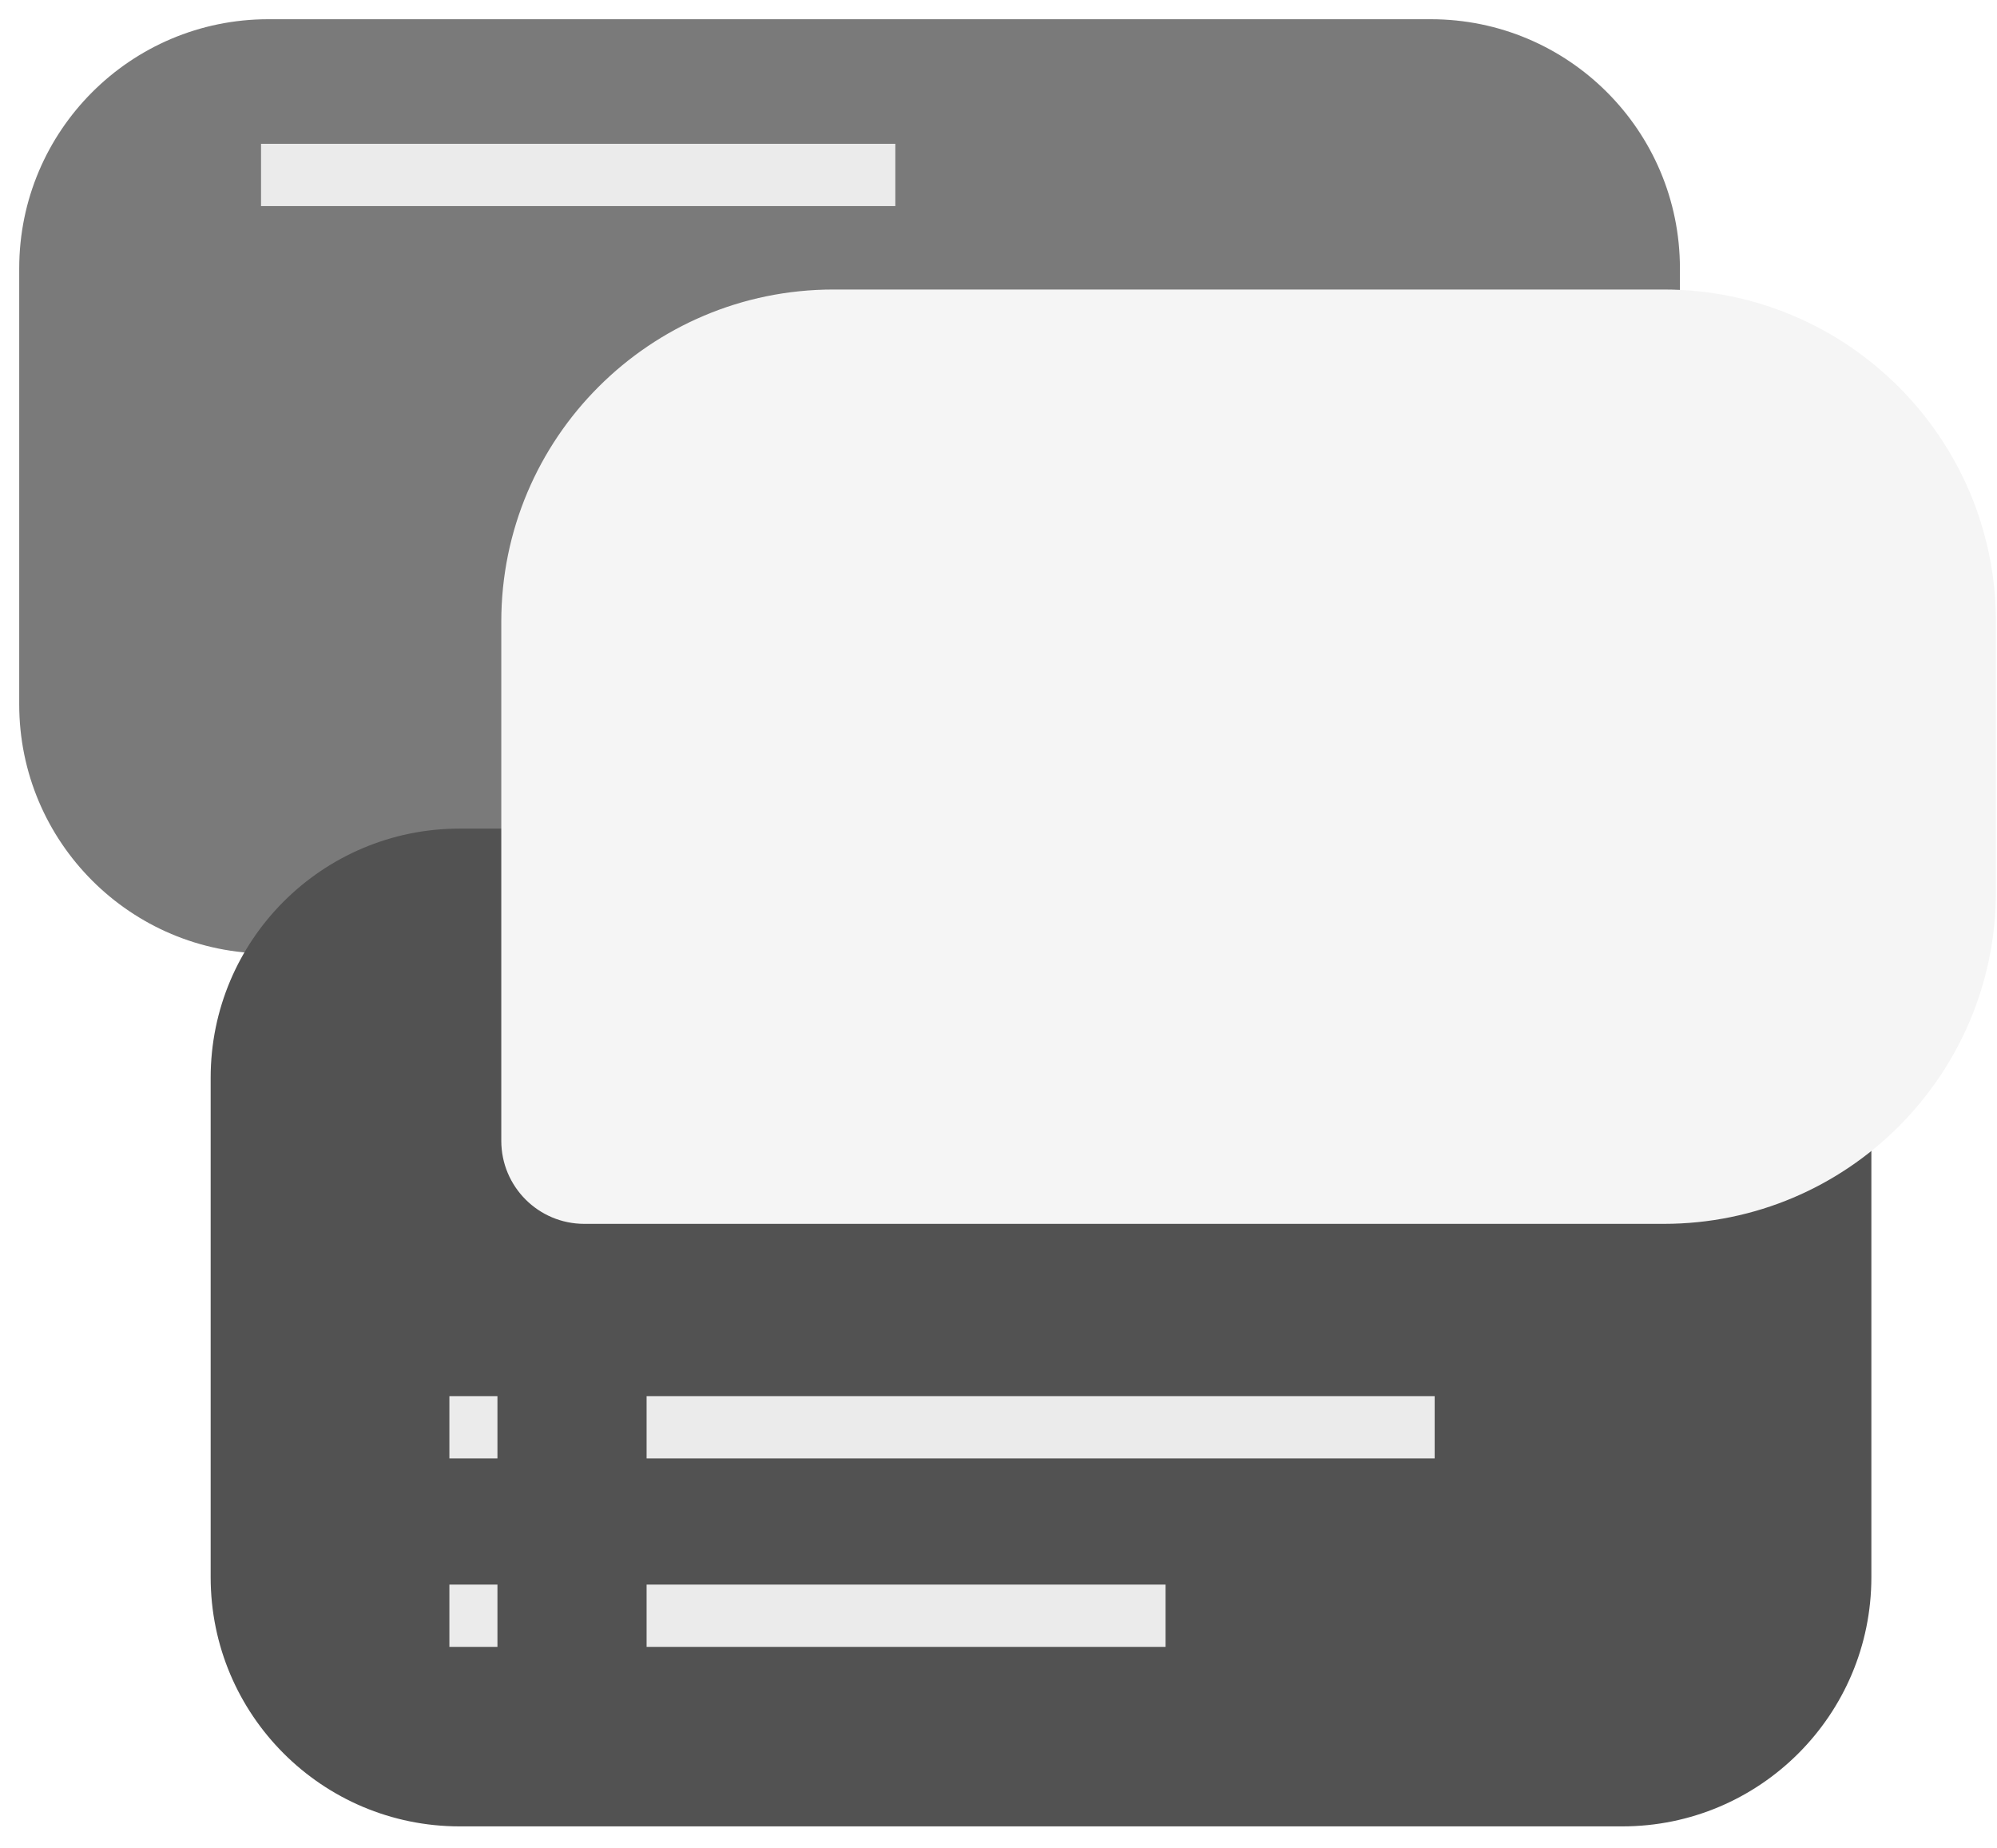
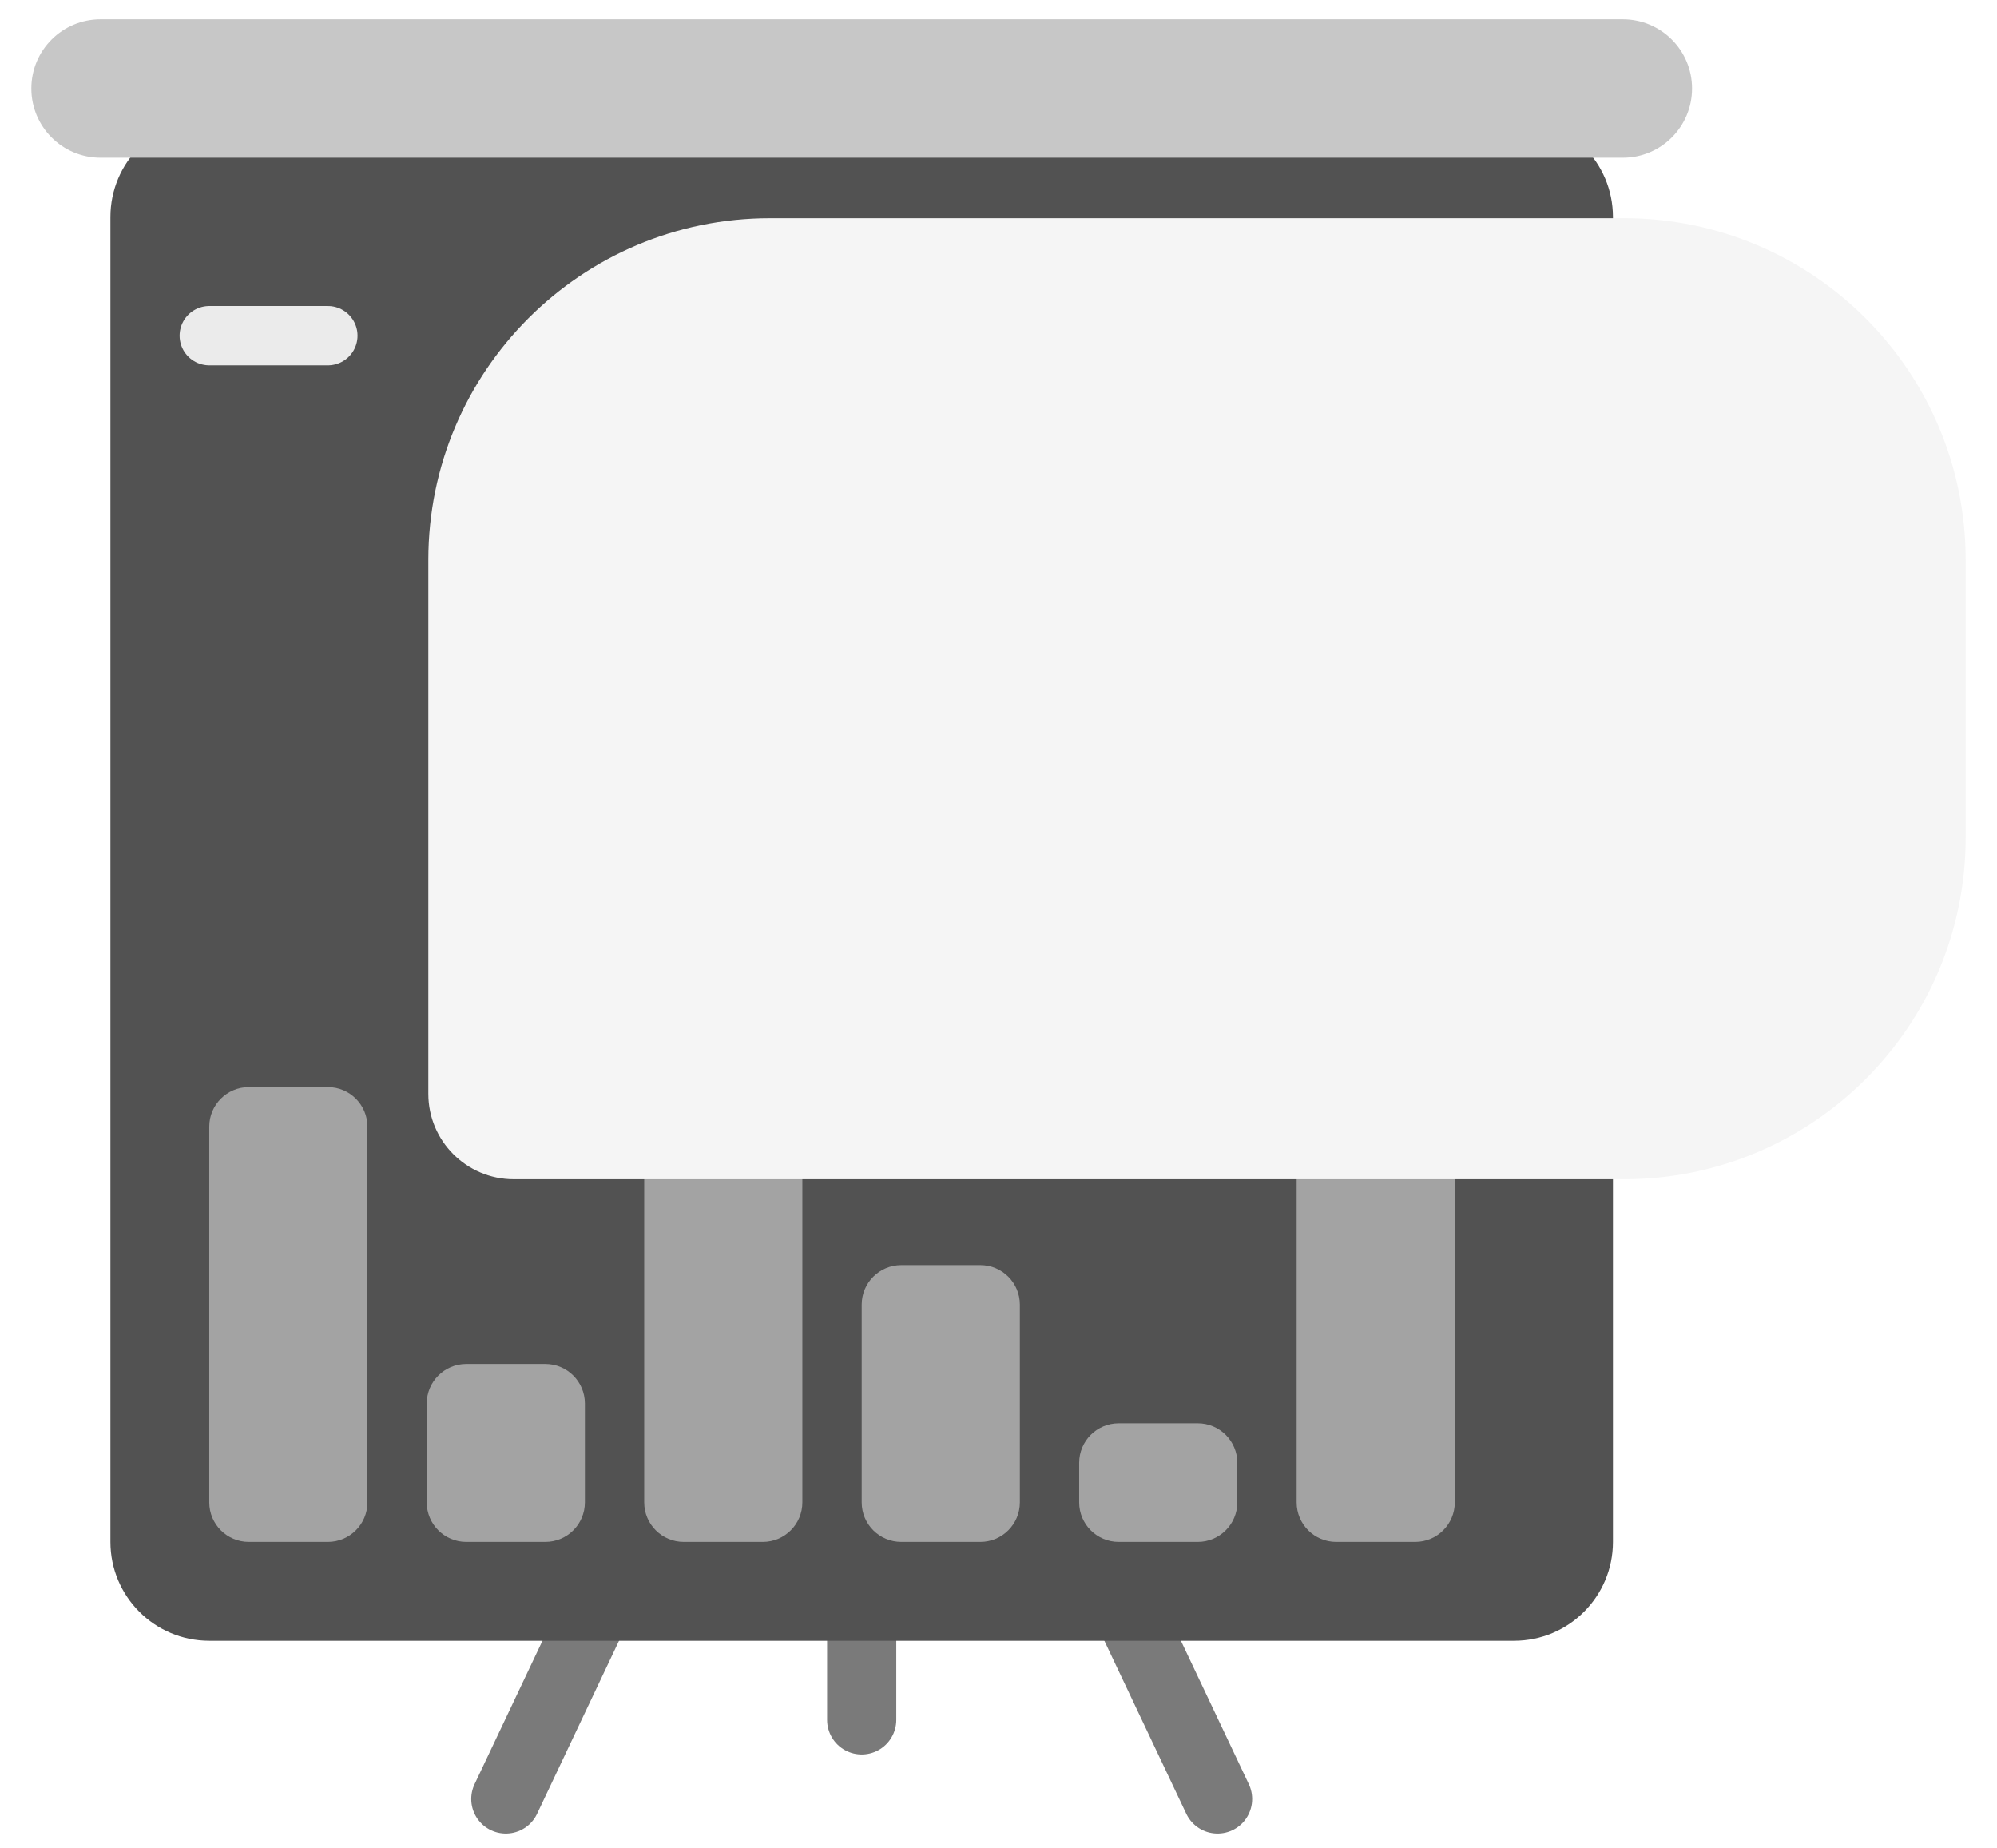
<svg xmlns="http://www.w3.org/2000/svg" width="96.2" height="89" viewBox="0 0 96.2 89" fill="none">
-   <rect x="0.926" y="0.926" width="80" height="45" rx="12" fill="#7a7a7a" />
-   <path d="M12.574 8.426h30.556" stroke="#ebebeb" stroke-width="3" />
-   <rect x="10.148" y="39.907" width="80" height="48.056" rx="12" fill="#525252" />
-   <path d="M21.648 68.741h2.315M31.148 68.741h37.963M21.648 77.818h2.315M31.148 77.818h25" stroke="#ebebeb" stroke-width="3" />
-   <path d="M40.148 13.944h40a16 16 0 0 1 16 16v13a16 16 0 0 1-16 16H28.148a4 4 0 0 1-4-4V29.944a16 16 0 0 1 16-16Z" fill="#f5f5f5" />
+   <path d="M41.51 50.452l-17.143 36.191" stroke="#7a7a7a" stroke-width="3.333" stroke-linecap="round" />
+   <path d="M41.51 50.452l17.143 36.191" stroke="#7a7a7a" stroke-width="3.333" stroke-linecap="round" />
+   <path d="M41.51 50.452l0 32.381" stroke="#7a7a7a" stroke-width="3.333" stroke-linecap="round" />
+   <rect x="5.319" y="5.691" width="72.381" height="73.333" rx="4.762" fill="#525252" />
+   <path d="M10.081 16.167l5.714 0" stroke="#ebebeb" stroke-width="2.857" stroke-linecap="round" />
+   <rect x="10.081" y="52.357" width="7.619" height="21.905" rx="1.905" fill="#a3a3a3" />
+   <rect x="20.557" y="65.691" width="7.619" height="8.571" rx="1.905" fill="#a3a3a3" />
+   <rect x="31.033" y="43.786" width="7.619" height="30.476" rx="1.905" fill="#a3a3a3" />
+   <rect x="41.51" y="60.929" width="7.619" height="13.333" rx="1.905" fill="#a3a3a3" />
+   <rect x="51.986" y="68.548" width="7.619" height="5.714" rx="1.905" fill="#a3a3a3" />
+   <rect x="62.462" y="38.071" width="7.619" height="36.191" rx="1.905" fill="#a3a3a3" />
+   <rect x="1.51" y="0.929" width="80" height="6.667" rx="3.333" fill="#c7c7c7" />
+   <path d="M37.09 10.509h41.143a16.457 16.457 0 0 1 16.457 16.457v13.371a16.457 16.457 0 0 1-16.457 16.457H24.748a4.114 4.114 0 0 1-4.114-4.114V26.967a16.457 16.457 0 0 1 16.457-16.457Z" fill="#f5f5f5" />
</svg>
